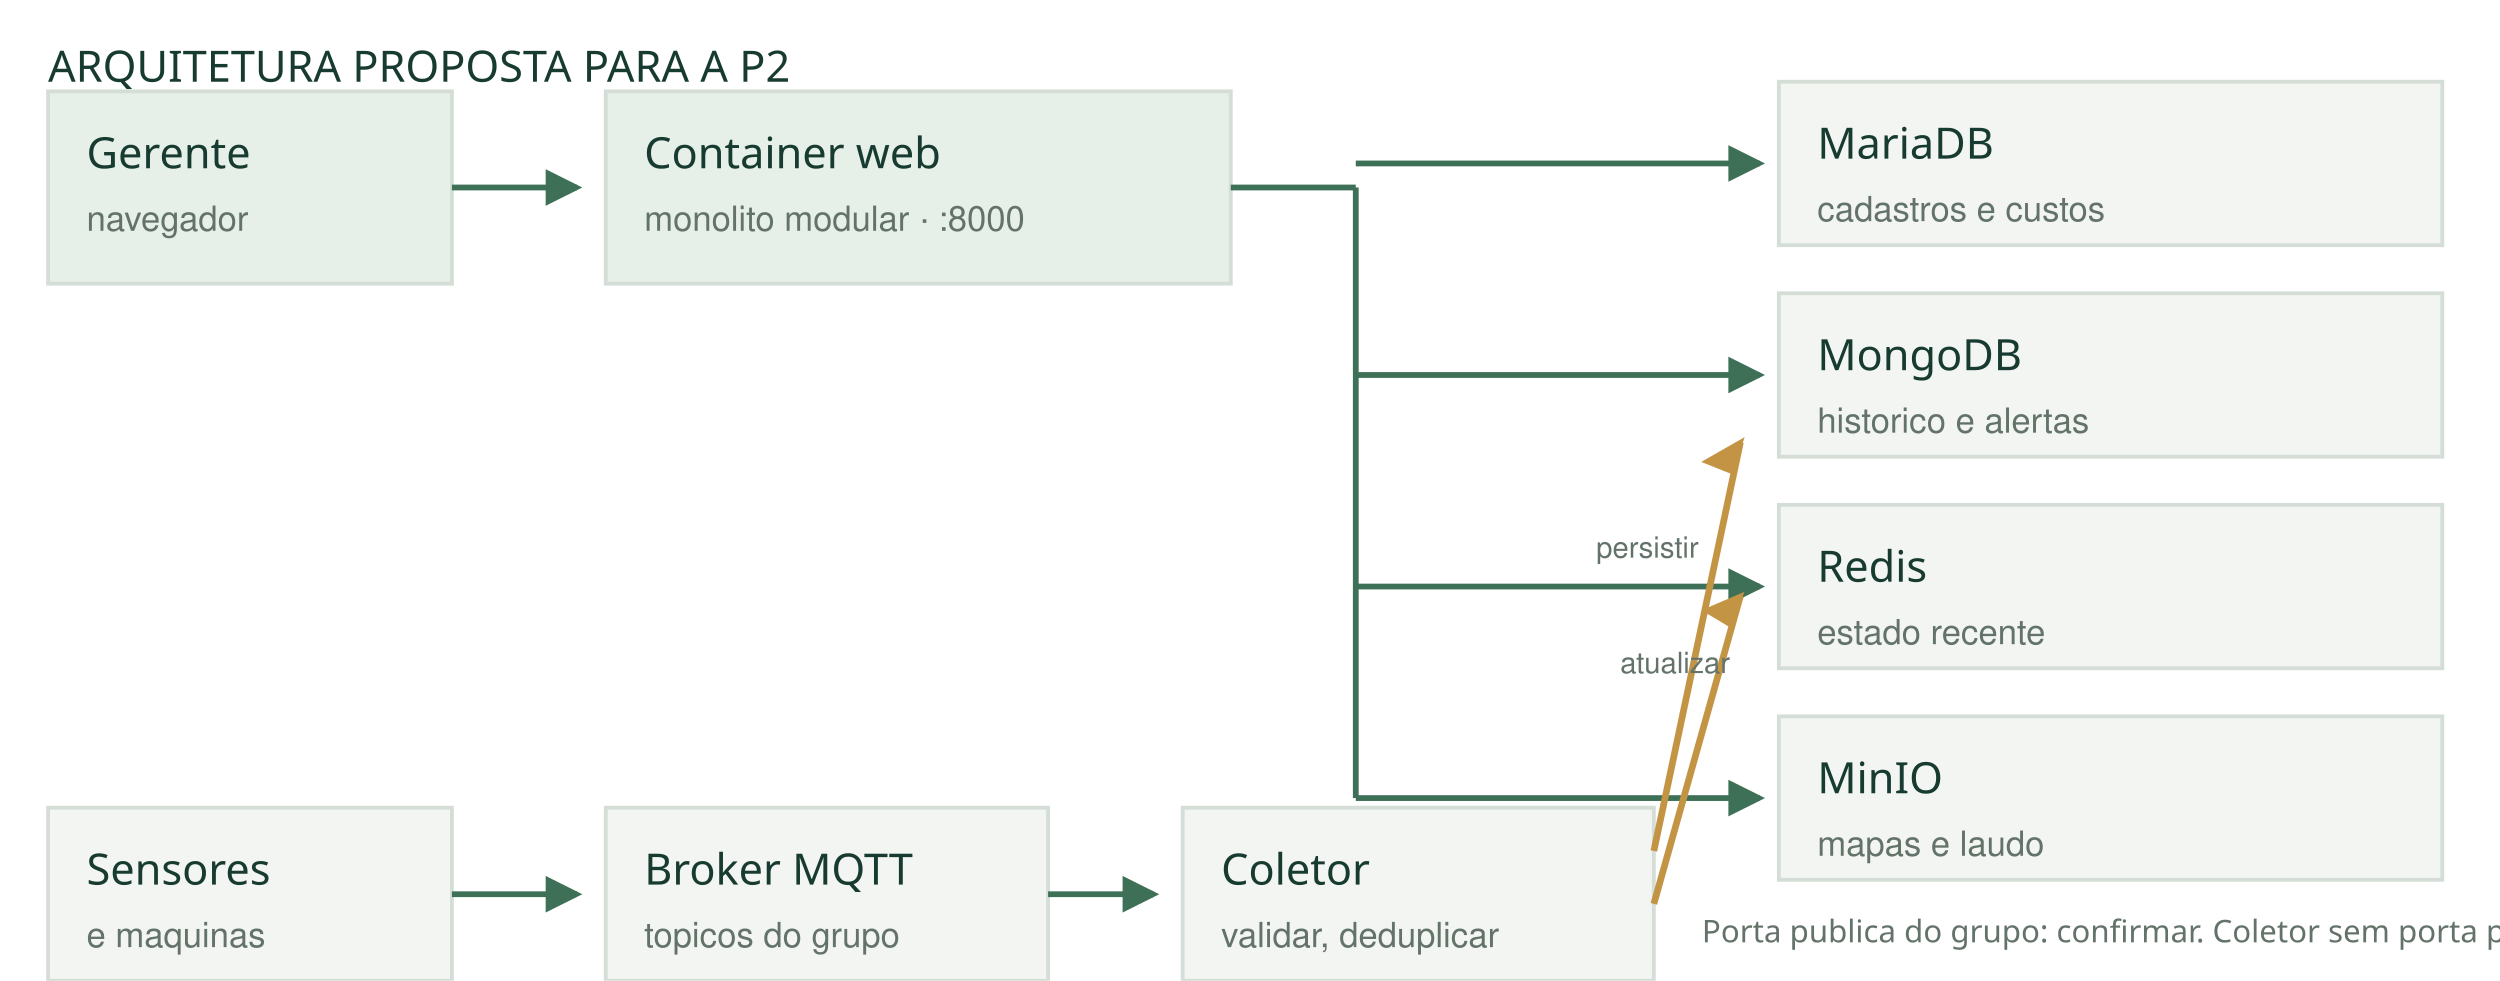
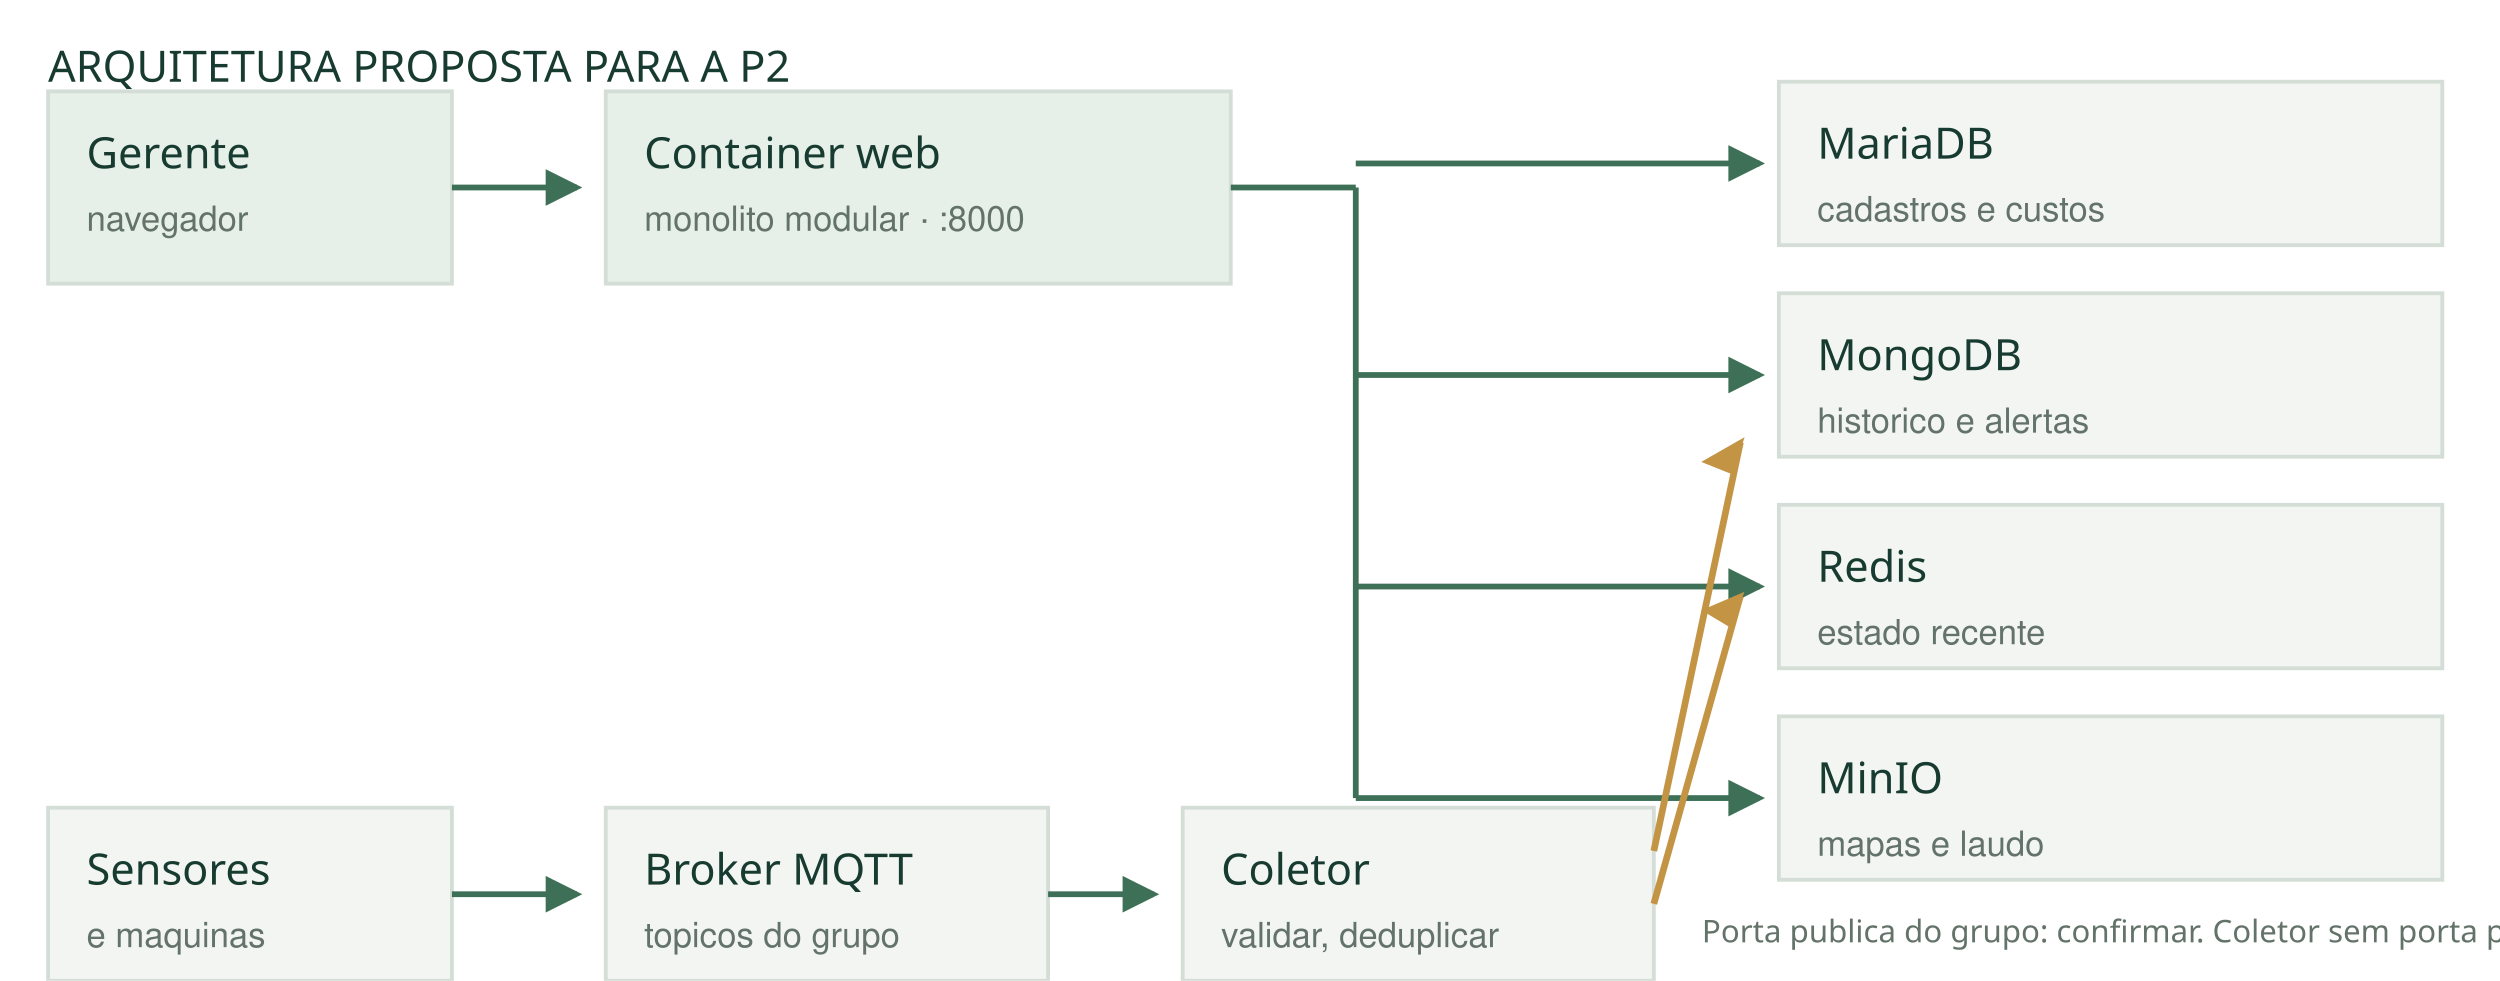
<svg xmlns="http://www.w3.org/2000/svg" width="520" height="204" preserveAspectRatio="xMinYMin meet" viewBox="0 0 520 204" version="1.0" fill-rule="evenodd">
  <clipPath id="clip">
    <rect x="0" y="0" width="520" height="204" />
  </clipPath>
  <g id="group" transform="scale(1,-1) translate(0,-204)" style="clip-path: url(#clip)">
    <g transform="">
      <text x="10" y="187" style="font-family: Helvetica-Bold; font-size: 9px;fill: rgb(9%,23%,19%); stroke:none;" transform="translate(0,374) scale(1,-1)">ARQUITETURA PROPOSTA PARA A P2</text>
      <rect x="10" y="145" width="84" height="40" style="stroke: rgb(83%,87%,84%); stroke-linecap: butt; stroke-width: 0.8; fill: rgb(90%,94%,91%); fill-rule: evenodd;" />
      <text x="18" y="169" style="font-family: Helvetica-Bold; font-size: 9px;fill: rgb(9%,23%,19%); stroke:none;" transform="translate(0,338) scale(1,-1)">Gerente</text>
      <text x="18" y="156.0" style="font-family: Helvetica; font-size: 7.2px;fill: rgb(39%,45%,41%); stroke:none;" transform="translate(0,312) scale(1,-1)">navegador</text>
      <rect x="126" y="145" width="130" height="40" style="stroke: rgb(83%,87%,84%); stroke-linecap: butt; stroke-width: 0.8; fill: rgb(90%,94%,91%); fill-rule: evenodd;" />
      <text x="134" y="169" style="font-family: Helvetica-Bold; font-size: 9px;fill: rgb(9%,23%,19%); stroke:none;" transform="translate(0,338) scale(1,-1)">Container web</text>
      <text x="134" y="156.0" style="font-family: Helvetica; font-size: 7.2px;fill: rgb(39%,45%,41%); stroke:none;" transform="translate(0,312) scale(1,-1)">monolito modular · :8000</text>
      <rect x="370" y="153" width="138" height="34" style="stroke: rgb(83%,87%,84%); stroke-linecap: butt; stroke-width: 0.8; fill: rgb(95%,96%,95%); fill-rule: evenodd;" />
      <text x="378" y="171" style="font-family: Helvetica-Bold; font-size: 9px;fill: rgb(9%,23%,19%); stroke:none;" transform="translate(0,342) scale(1,-1)">MariaDB</text>
      <text x="378" y="158.0" style="font-family: Helvetica; font-size: 7.2px;fill: rgb(39%,45%,41%); stroke:none;" transform="translate(0,316) scale(1,-1)">cadastros e custos</text>
      <rect x="370" y="109" width="138" height="34" style="stroke: rgb(83%,87%,84%); stroke-linecap: butt; stroke-width: 0.8; fill: rgb(95%,96%,95%); fill-rule: evenodd;" />
      <text x="378" y="127" style="font-family: Helvetica-Bold; font-size: 9px;fill: rgb(9%,23%,19%); stroke:none;" transform="translate(0,254) scale(1,-1)">MongoDB</text>
      <text x="378" y="114.0" style="font-family: Helvetica; font-size: 7.2px;fill: rgb(39%,45%,41%); stroke:none;" transform="translate(0,228) scale(1,-1)">historico e alertas</text>
      <rect x="370" y="65" width="138" height="34" style="stroke: rgb(83%,87%,84%); stroke-linecap: butt; stroke-width: 0.8; fill: rgb(95%,96%,95%); fill-rule: evenodd;" />
      <text x="378" y="83" style="font-family: Helvetica-Bold; font-size: 9px;fill: rgb(9%,23%,19%); stroke:none;" transform="translate(0,166) scale(1,-1)">Redis</text>
      <text x="378" y="70.0" style="font-family: Helvetica; font-size: 7.2px;fill: rgb(39%,45%,41%); stroke:none;" transform="translate(0,140) scale(1,-1)">estado recente</text>
      <rect x="370" y="21" width="138" height="34" style="stroke: rgb(83%,87%,84%); stroke-linecap: butt; stroke-width: 0.8; fill: rgb(95%,96%,95%); fill-rule: evenodd;" />
      <text x="378" y="39" style="font-family: Helvetica-Bold; font-size: 9px;fill: rgb(9%,23%,19%); stroke:none;" transform="translate(0,78) scale(1,-1)">MinIO</text>
      <text x="378" y="26.0" style="font-family: Helvetica; font-size: 7.2px;fill: rgb(39%,45%,41%); stroke:none;" transform="translate(0,52) scale(1,-1)">mapas e laudo</text>
      <rect x="10" y="0" width="84" height="36" style="stroke: rgb(83%,87%,84%); stroke-linecap: butt; stroke-width: 0.8; fill: rgb(95%,96%,95%); fill-rule: evenodd;" />
      <text x="18" y="20" style="font-family: Helvetica-Bold; font-size: 9px;fill: rgb(9%,23%,19%); stroke:none;" transform="translate(0,40) scale(1,-1)">Sensores</text>
      <text x="18" y="7.0" style="font-family: Helvetica; font-size: 7.2px;fill: rgb(39%,45%,41%); stroke:none;" transform="translate(0,14) scale(1,-1)">e maquinas</text>
      <rect x="126" y="0" width="92" height="36" style="stroke: rgb(83%,87%,84%); stroke-linecap: butt; stroke-width: 0.8; fill: rgb(95%,96%,95%); fill-rule: evenodd;" />
      <text x="134" y="20" style="font-family: Helvetica-Bold; font-size: 9px;fill: rgb(9%,23%,19%); stroke:none;" transform="translate(0,40) scale(1,-1)">Broker MQTT</text>
      <text x="134" y="7.0" style="font-family: Helvetica; font-size: 7.2px;fill: rgb(39%,45%,41%); stroke:none;" transform="translate(0,14) scale(1,-1)">topicos do grupo</text>
      <rect x="246" y="0" width="98" height="36" style="stroke: rgb(83%,87%,84%); stroke-linecap: butt; stroke-width: 0.8; fill: rgb(95%,96%,95%); fill-rule: evenodd;" />
      <text x="254" y="20" style="font-family: Helvetica-Bold; font-size: 9px;fill: rgb(9%,23%,19%); stroke:none;" transform="translate(0,40) scale(1,-1)">Coletor</text>
      <text x="254" y="7.0" style="font-family: Helvetica; font-size: 7.2px;fill: rgb(39%,45%,41%); stroke:none;" transform="translate(0,14) scale(1,-1)">validar, deduplicar</text>
      <path d="M 94,165 L 120,165 Z" style="stroke: rgb(24%,44%,34%); stroke-linecap: butt; stroke-width: 1.2;" />
      <polygon points="120 165, 114 168, 114 162" style="stroke: rgb(24%,44%,34%); stroke-linecap: butt; stroke-width: 1; fill: rgb(24%,44%,34%); fill-rule: evenodd;" />
      <path d="M 256,165 L 282,165 Z" style="stroke: rgb(24%,44%,34%); stroke-linecap: butt; stroke-width: 1.2;" />
      <path d="M 282,38 L 282,165 Z" style="stroke: rgb(24%,44%,34%); stroke-linecap: butt; stroke-width: 1.2;" />
      <path d="M 282,170 L 366,170 Z" style="stroke: rgb(24%,44%,34%); stroke-linecap: butt; stroke-width: 1.2;" />
      <polygon points="366 170, 360 173, 360 167" style="stroke: rgb(24%,44%,34%); stroke-linecap: butt; stroke-width: 1; fill: rgb(24%,44%,34%); fill-rule: evenodd;" />
      <path d="M 282,126 L 366,126 Z" style="stroke: rgb(24%,44%,34%); stroke-linecap: butt; stroke-width: 1.2;" />
      <polygon points="366 126, 360 129, 360 123" style="stroke: rgb(24%,44%,34%); stroke-linecap: butt; stroke-width: 1; fill: rgb(24%,44%,34%); fill-rule: evenodd;" />
      <path d="M 282,82 L 366,82 Z" style="stroke: rgb(24%,44%,34%); stroke-linecap: butt; stroke-width: 1.2;" />
      <polygon points="366 82, 360 85, 360 79" style="stroke: rgb(24%,44%,34%); stroke-linecap: butt; stroke-width: 1; fill: rgb(24%,44%,34%); fill-rule: evenodd;" />
      <path d="M 282,38 L 366,38 Z" style="stroke: rgb(24%,44%,34%); stroke-linecap: butt; stroke-width: 1.2;" />
      <polygon points="366 38, 360 41, 360 35" style="stroke: rgb(24%,44%,34%); stroke-linecap: butt; stroke-width: 1; fill: rgb(24%,44%,34%); fill-rule: evenodd;" />
      <path d="M 94,18 L 120,18 Z" style="stroke: rgb(24%,44%,34%); stroke-linecap: butt; stroke-width: 1.2;" />
      <polygon points="120 18, 114 21, 114 15" style="stroke: rgb(24%,44%,34%); stroke-linecap: butt; stroke-width: 1; fill: rgb(24%,44%,34%); fill-rule: evenodd;" />
      <path d="M 218,18 L 240,18 Z" style="stroke: rgb(24%,44%,34%); stroke-linecap: butt; stroke-width: 1.2;" />
      <polygon points="240 18, 234 21, 234 15" style="stroke: rgb(24%,44%,34%); stroke-linecap: butt; stroke-width: 1; fill: rgb(24%,44%,34%); fill-rule: evenodd;" />
      <path d="M 344,27 L 362,112 Z" style="stroke: rgb(77%,58%,27%); stroke-linecap: butt; stroke-width: 1.4;" />
      <polygon points="362 112, 355 108, 360 106" style="stroke: rgb(77%,58%,27%); stroke-linecap: butt; stroke-width: 1; fill: rgb(77%,58%,27%); fill-rule: evenodd;" />
      <path d="M 344,16 L 362,80 Z" style="stroke: rgb(77%,58%,27%); stroke-linecap: butt; stroke-width: 1.4;" />
      <polygon points="362 80, 355 77, 360 74" style="stroke: rgb(77%,58%,27%); stroke-linecap: butt; stroke-width: 1; fill: rgb(77%,58%,27%); fill-rule: evenodd;" />
-       <text x="332" y="88" style="font-family: Helvetica; font-size: 6.1px;fill: rgb(39%,45%,41%); stroke:none;" transform="translate(0,176) scale(1,-1)">persistir</text>
-       <text x="337" y="64" style="font-family: Helvetica; font-size: 6.1px;fill: rgb(39%,45%,41%); stroke:none;" transform="translate(0,128) scale(1,-1)">atualizar</text>
      <text x="354" y="8" style="font-family: Helvetica-Oblique; font-size: 6.5px;fill: rgb(39%,45%,41%); stroke:none;" transform="translate(0,16) scale(1,-1)">Porta publica do grupo: confirmar. Coletor sem porta publica.</text>
    </g>
  </g>
</svg>
